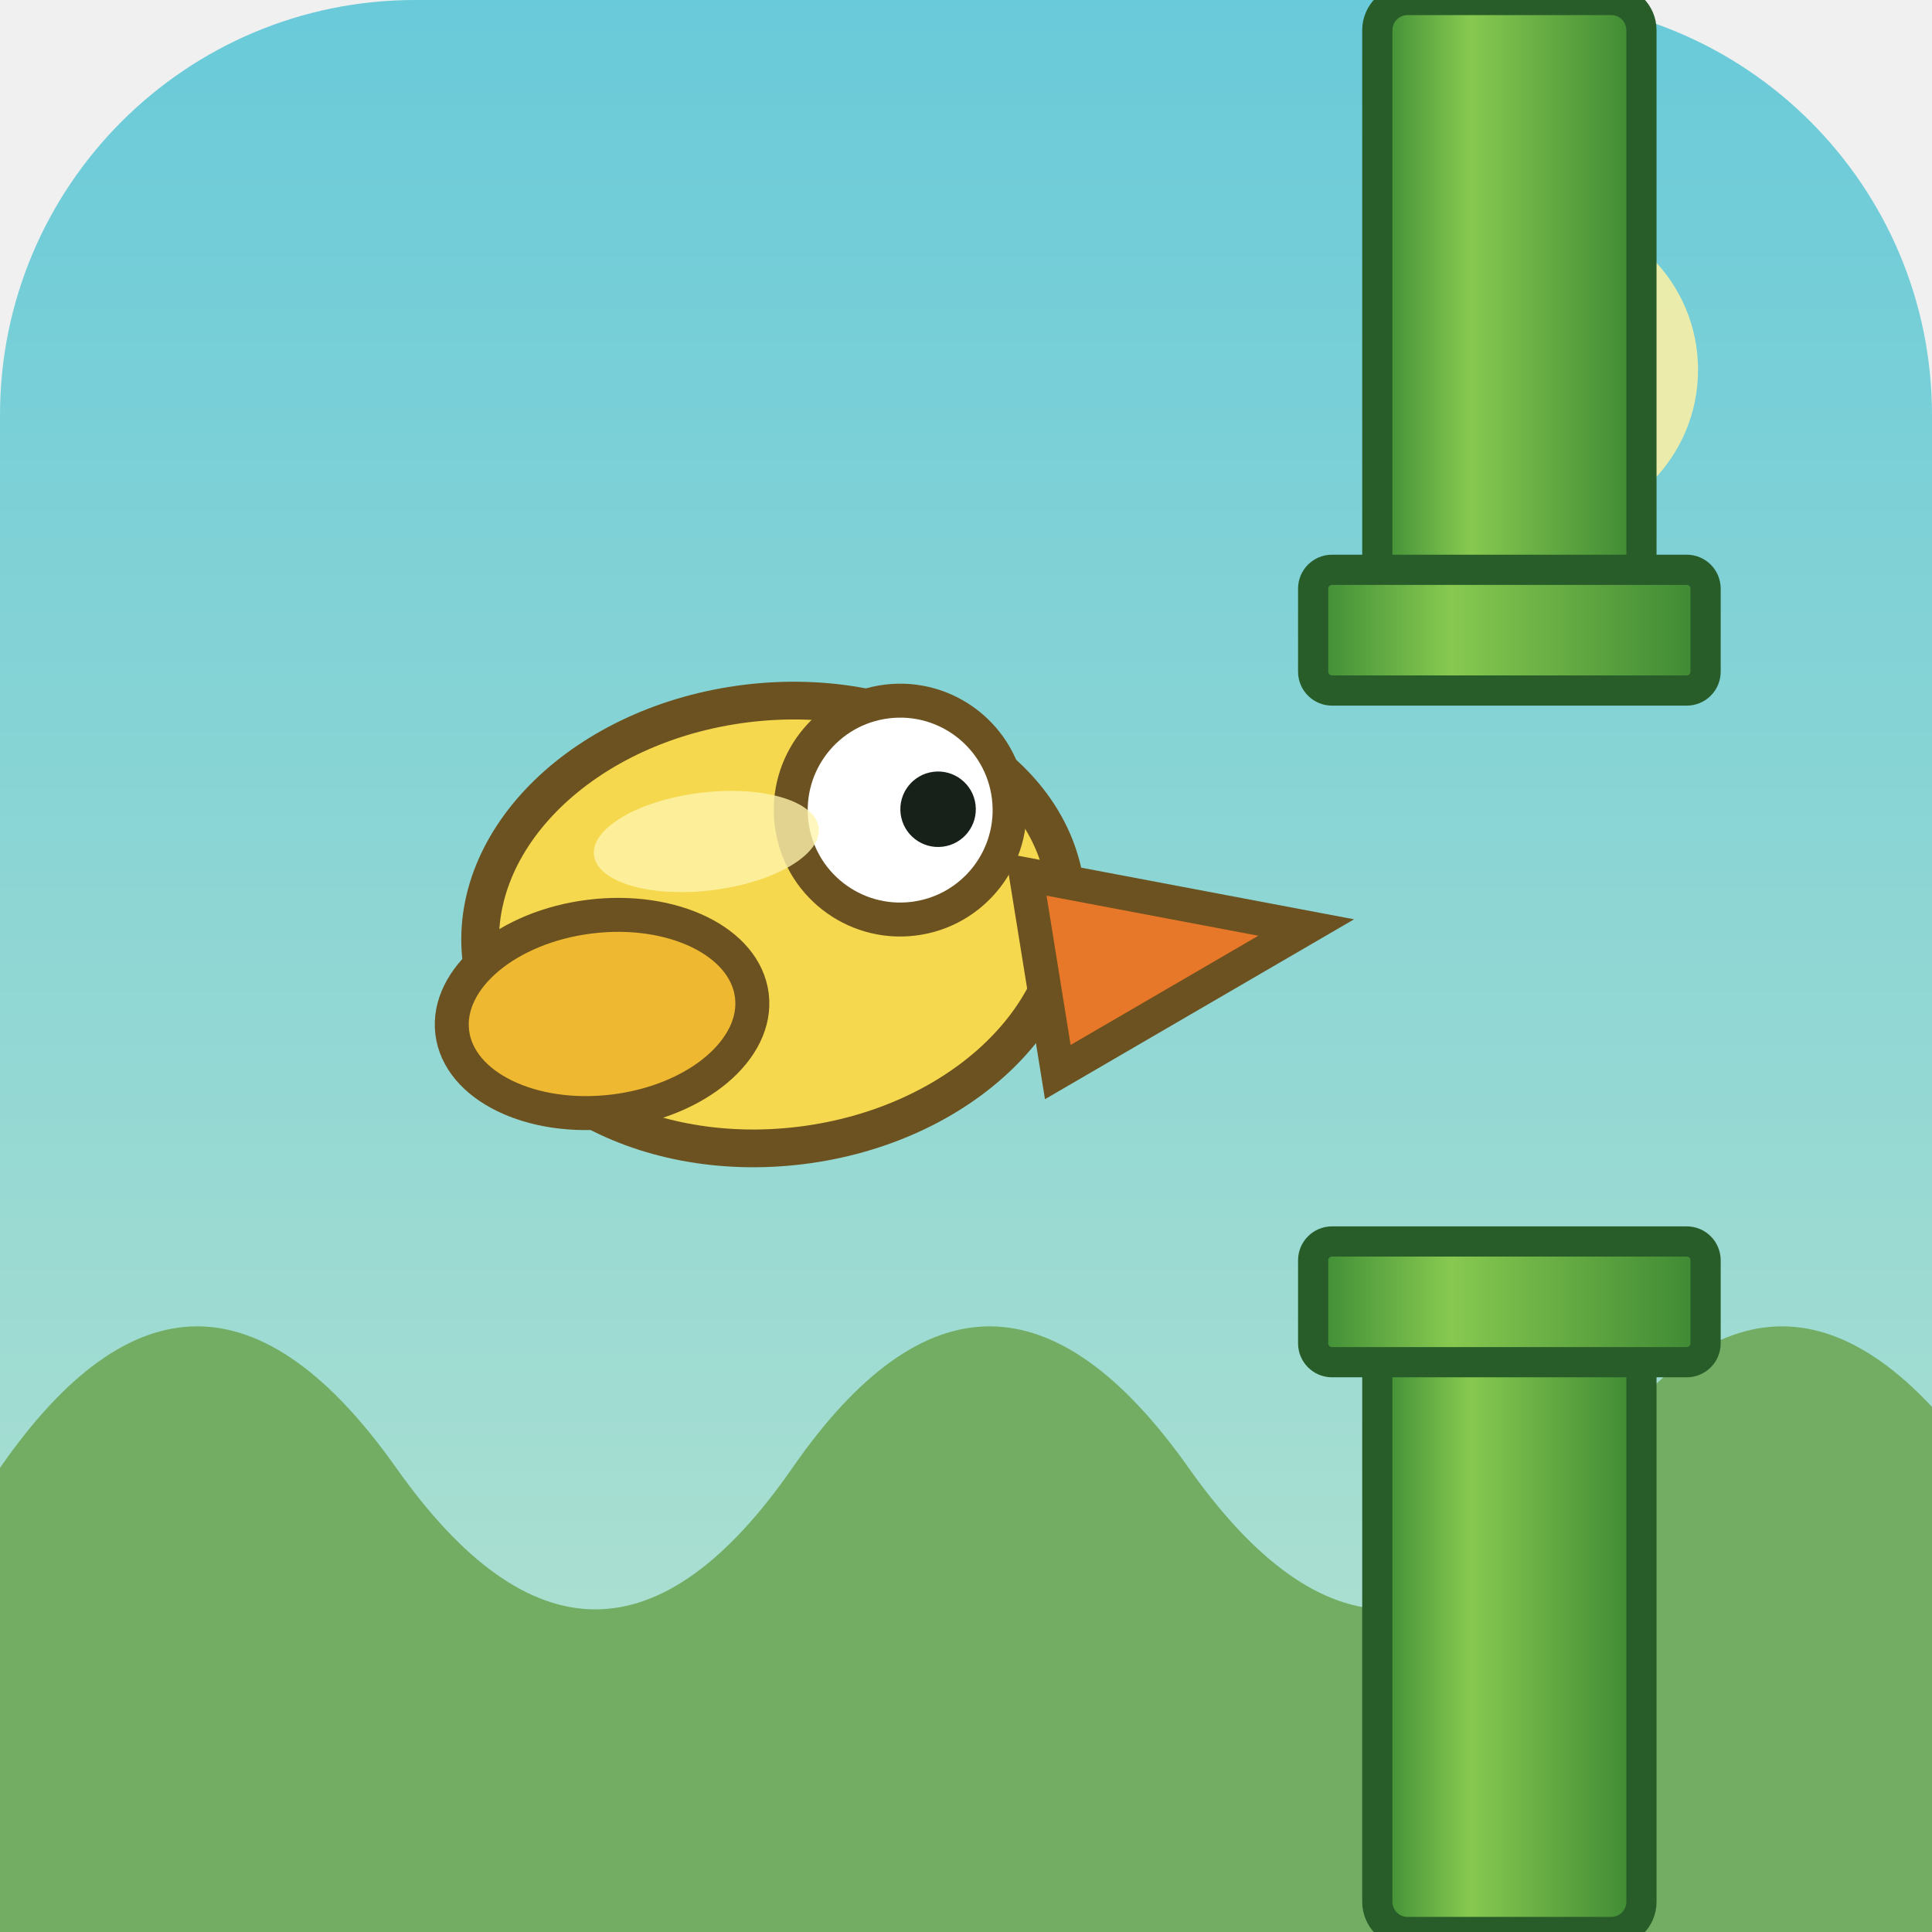
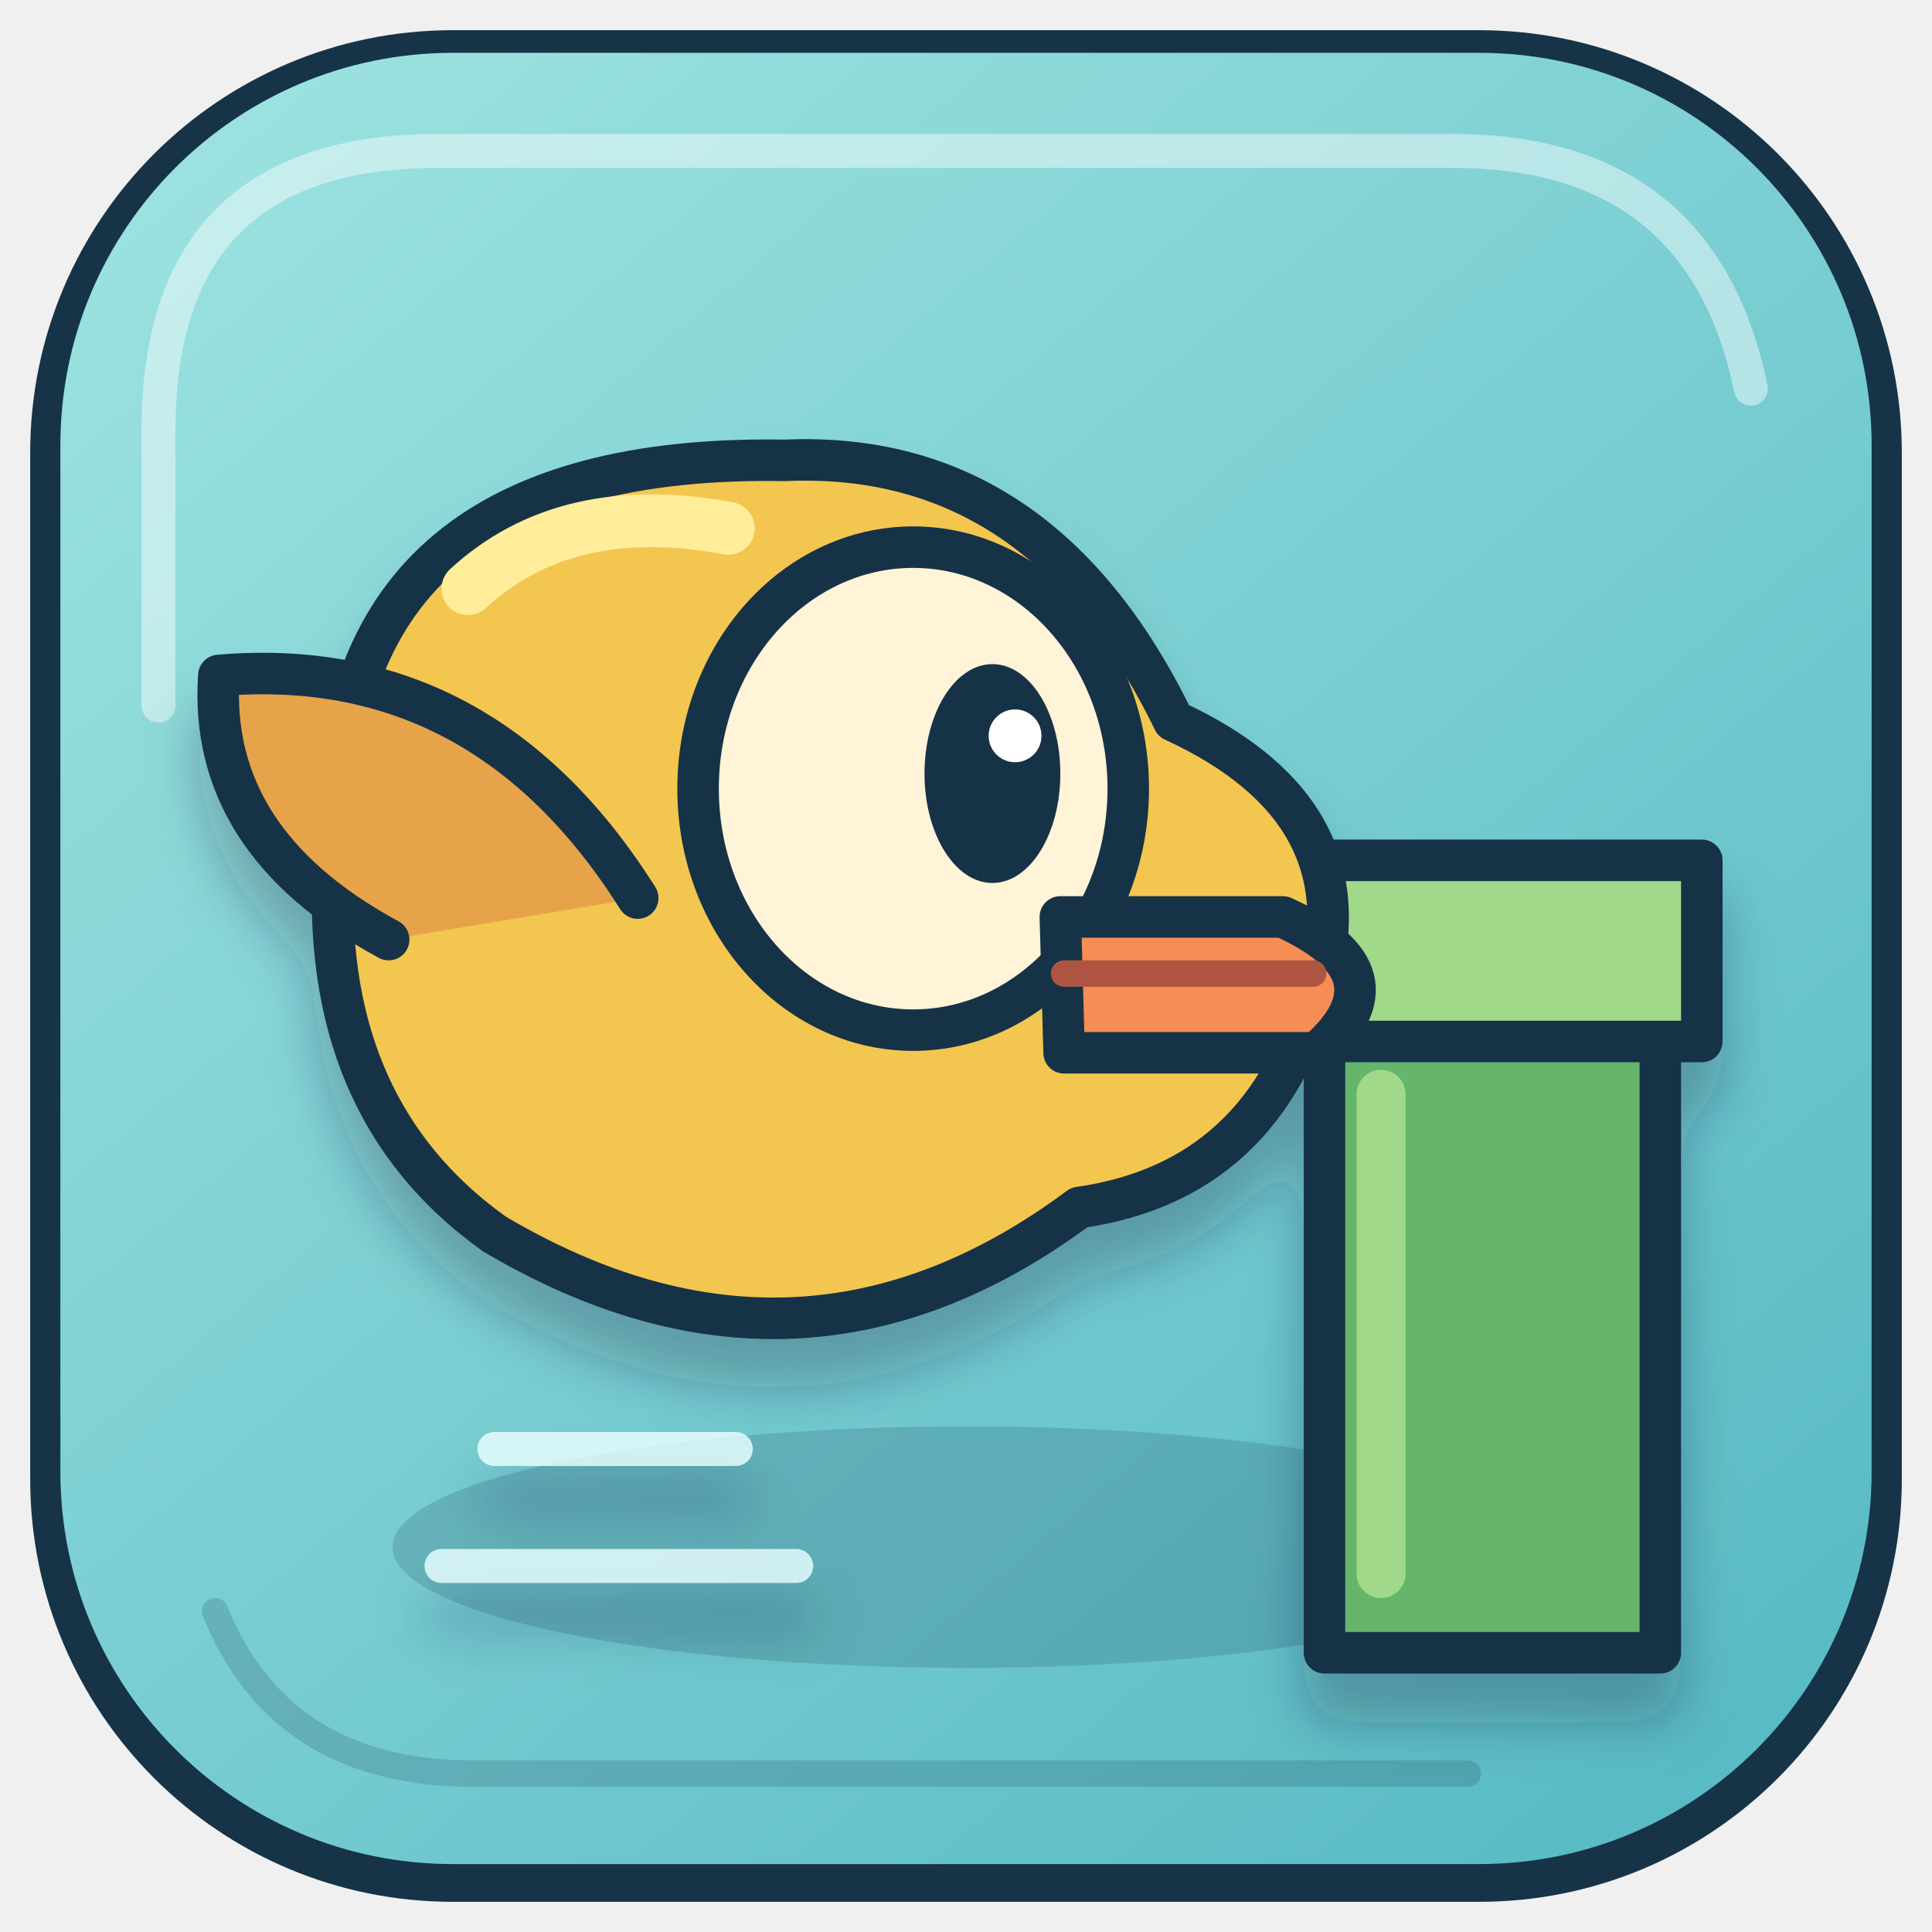
- <svg xmlns="http://www.w3.org/2000/svg" viewBox="0 0 512 512">
+ <svg xmlns="http://www.w3.org/2000/svg" width="512" height="512" viewBox="0 0 512 512" role="img" aria-label="flappy">
  <defs>
-     <linearGradient id="sky" x1="0" y1="0" x2="0" y2="1">
-       <stop stop-color="#69cad9" />
-       <stop offset="1" stop-color="#b6e3cf" />
+     <linearGradient id="bg" x2=".85" y2="1">
+       <stop stop-color="#9fe4e1" />
+       <stop offset="1" stop-color="#59bbc5" />
    </linearGradient>
-     <linearGradient id="pipe" x1="0" x2="1">
-       <stop stop-color="#3b8a35" />
-       <stop offset=".35" stop-color="#87c950" />
-       <stop offset="1" stop-color="#3c8733" />
+     <linearGradient id="shine" x2="0" y2="1">
+       <stop stop-color="#fff" stop-opacity=".42" />
+       <stop offset="1" stop-color="#fff" stop-opacity="0" />
    </linearGradient>
+     <filter id="shadow" x="-30%" y="-30%" width="160%" height="160%">
+       <feDropShadow dx="0" dy="13" stdDeviation="7" flood-color="#122939" flood-opacity=".28" />
+     </filter>
  </defs>
-   <rect width="512" height="512" rx="110" fill="url(#sky)" />
-   <circle cx="408" cy="98" r="42" fill="#fff1a4" opacity=".85" />
-   <path d="M0 389q52-75 105 0t105 0 105 0 105 0 105 0v123H0Z" fill="#72ad63" />
-   <rect x="365" y="0" width="70" height="174" rx="8" fill="url(#pipe)" stroke="#285c29" stroke-width="8" />
-   <rect x="348" y="151" width="104" height="32" rx="5" fill="url(#pipe)" stroke="#285c29" stroke-width="8" />
-   <rect x="365" y="337" width="70" height="175" rx="8" fill="url(#pipe)" stroke="#285c29" stroke-width="8" />
-   <rect x="348" y="329" width="104" height="32" rx="5" fill="url(#pipe)" stroke="#285c29" stroke-width="8" />
-   <g transform="translate(205 245) rotate(-7)">
-     <ellipse cx="0" cy="0" rx="78" ry="59" fill="#f5d84d" stroke="#6c5220" stroke-width="10" />
-     <ellipse cx="-48" cy="18" rx="40" ry="26" fill="#eeb830" stroke="#6c5220" stroke-width="9" />
-     <circle cx="37" cy="-26" r="29" fill="#fff" stroke="#6c5220" stroke-width="9" />
-     <circle cx="47" cy="-25" r="10" fill="#172019" />
-     <path d="m68-5 72 23-70 30Z" fill="#e77829" stroke="#6c5220" stroke-width="9" />
-     <ellipse cx="-15" cy="-24" rx="30" ry="13" fill="#fff5ac" opacity=".8" />
+   <rect x="8" y="8" width="496" height="496" rx="112" fill="#173347" />
+   <rect x="16" y="14" width="480" height="480" rx="104" fill="url(#bg)" />
+   <path d="M42 187V114Q42 40 116 40H385Q451 40 464 103" fill="none" stroke="#fff" stroke-opacity=".45" stroke-width="9" stroke-linecap="round" />
+   <ellipse cx="256" cy="410" rx="152" ry="32" fill="#0d3047" opacity=".17" />
+   <g stroke="#173347" stroke-width="11" stroke-linecap="round" stroke-linejoin="round" filter="url(#shadow)">
+     <path d="M351 234h89v204h-89z" fill="#65b56b" />
+     <path d="M337 228h114v48H337z" fill="#a0d989" />
+     <path d="M366 290v127" fill="none" stroke="#a0d989" stroke-width="13" />
+     <path d="M89 221q0-101 119-99 68-3 103 69 52 24 38 71-14 51-63 58-74 55-155 7-49-35-42-106z" fill="#f3c650" />
+     <path d="M103 249q-48-26-45-70 70-6 111 59" fill="#e6a34a" />
+     <ellipse cx="242" cy="209" rx="57" ry="64" fill="#fff3d8" />
+     <ellipse cx="263" cy="205" rx="18" ry="29" fill="#173347" stroke="none" />
+     <circle cx="269" cy="195" r="7" fill="#fff" stroke="none" />
+     <path d="M281 243h59q33 15 9 36h-67z" fill="#f58d54" />
+     <path d="M282 258h66" stroke="#ad5543" stroke-width="7" />
+     <path d="M124 156q26-24 69-16" fill="none" stroke="#ffed99" stroke-width="14" />
+     <path d="M131 384h64m-78 31h94" stroke="#ecffff" stroke-width="9" opacity=".8" />
  </g>
+   <path d="M57 427Q74 469 123 470H389" fill="none" stroke="#143248" stroke-opacity=".18" stroke-width="7" stroke-linecap="round" />
</svg>
